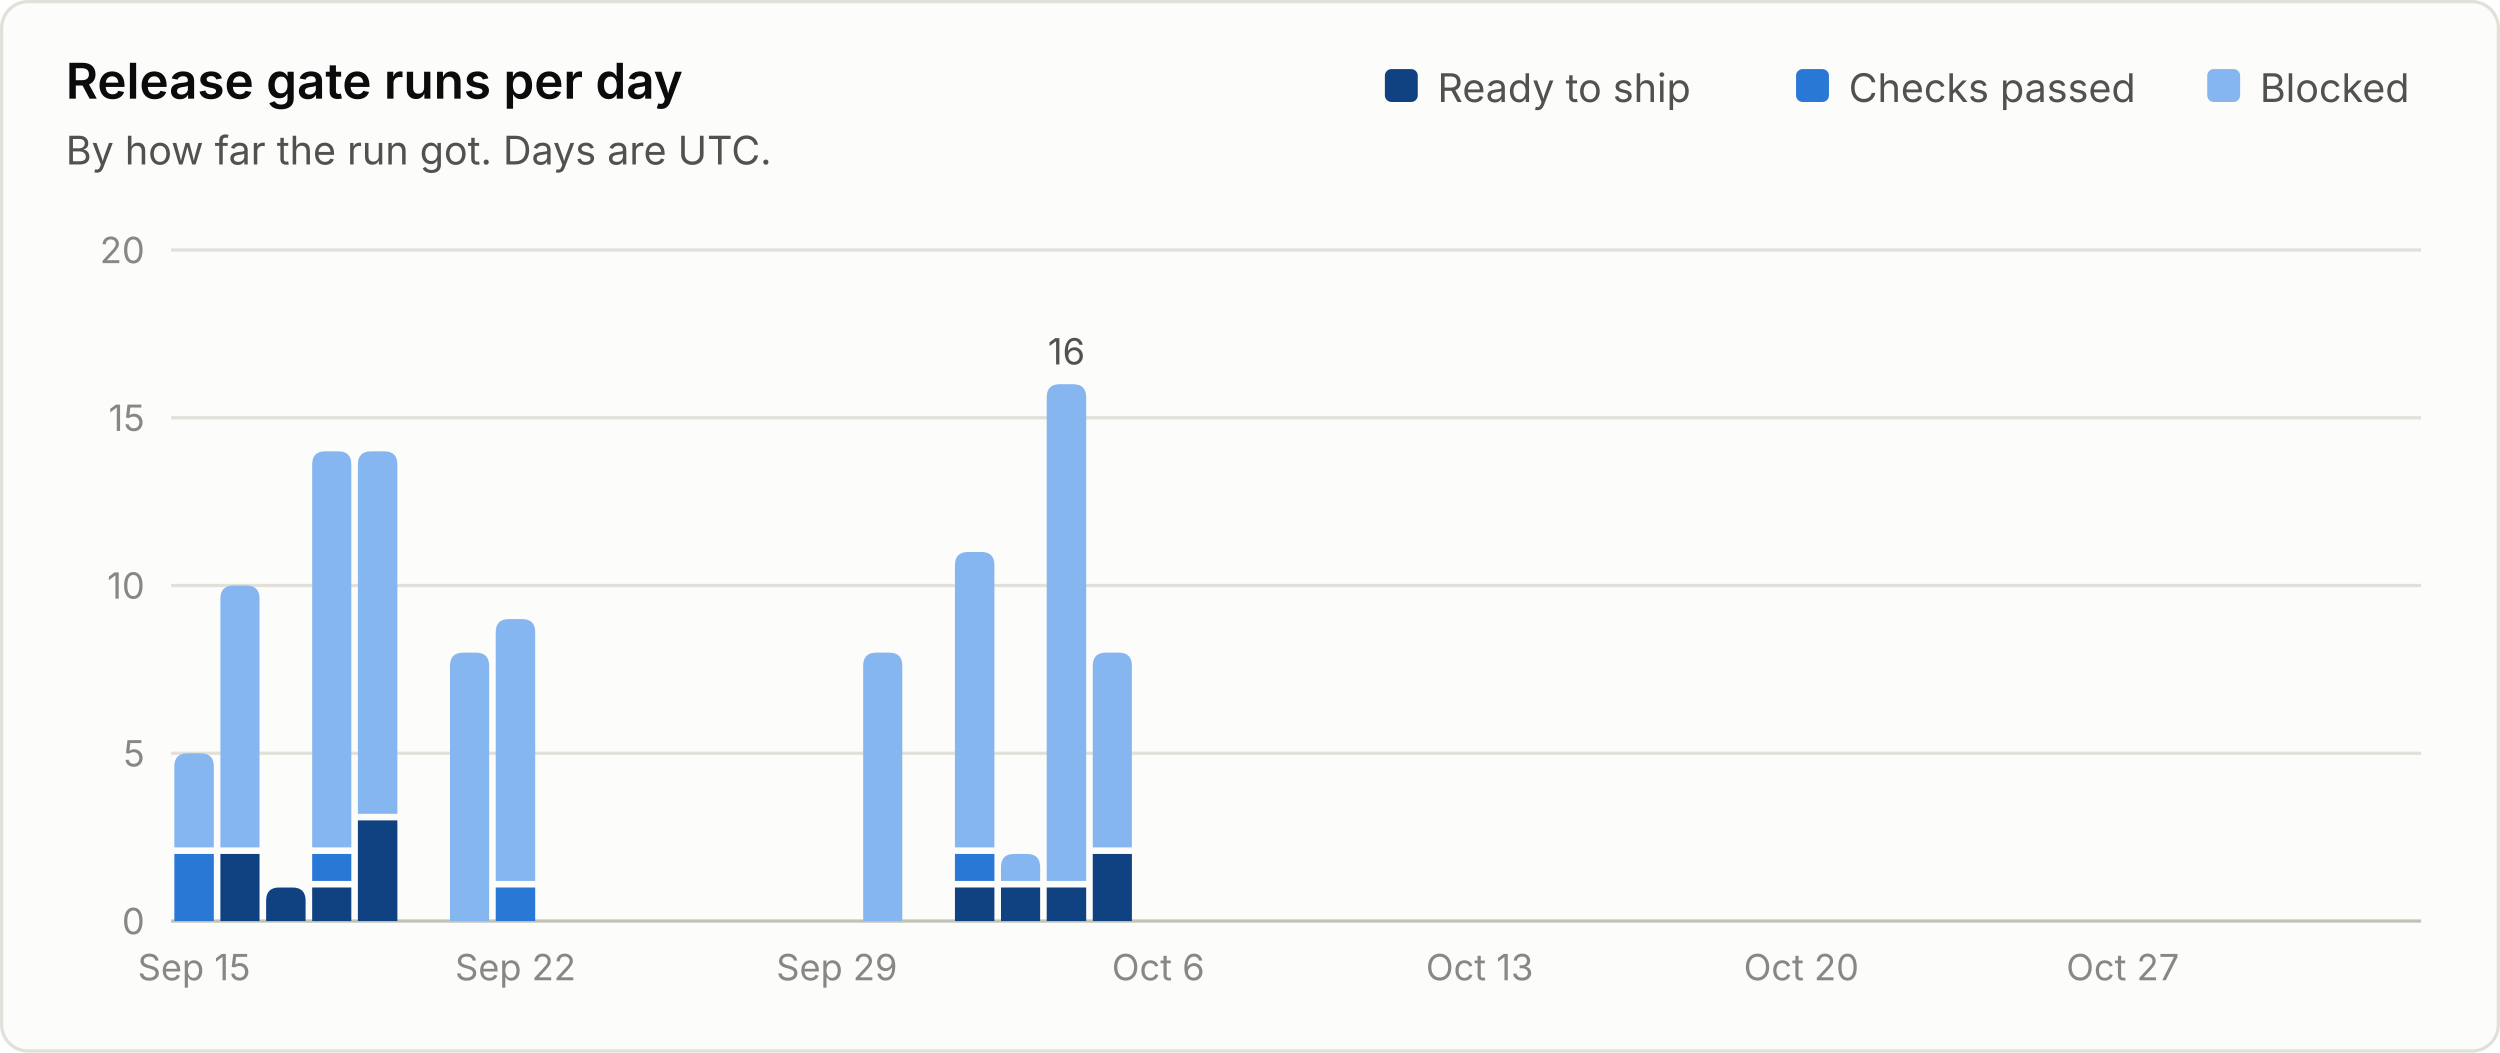
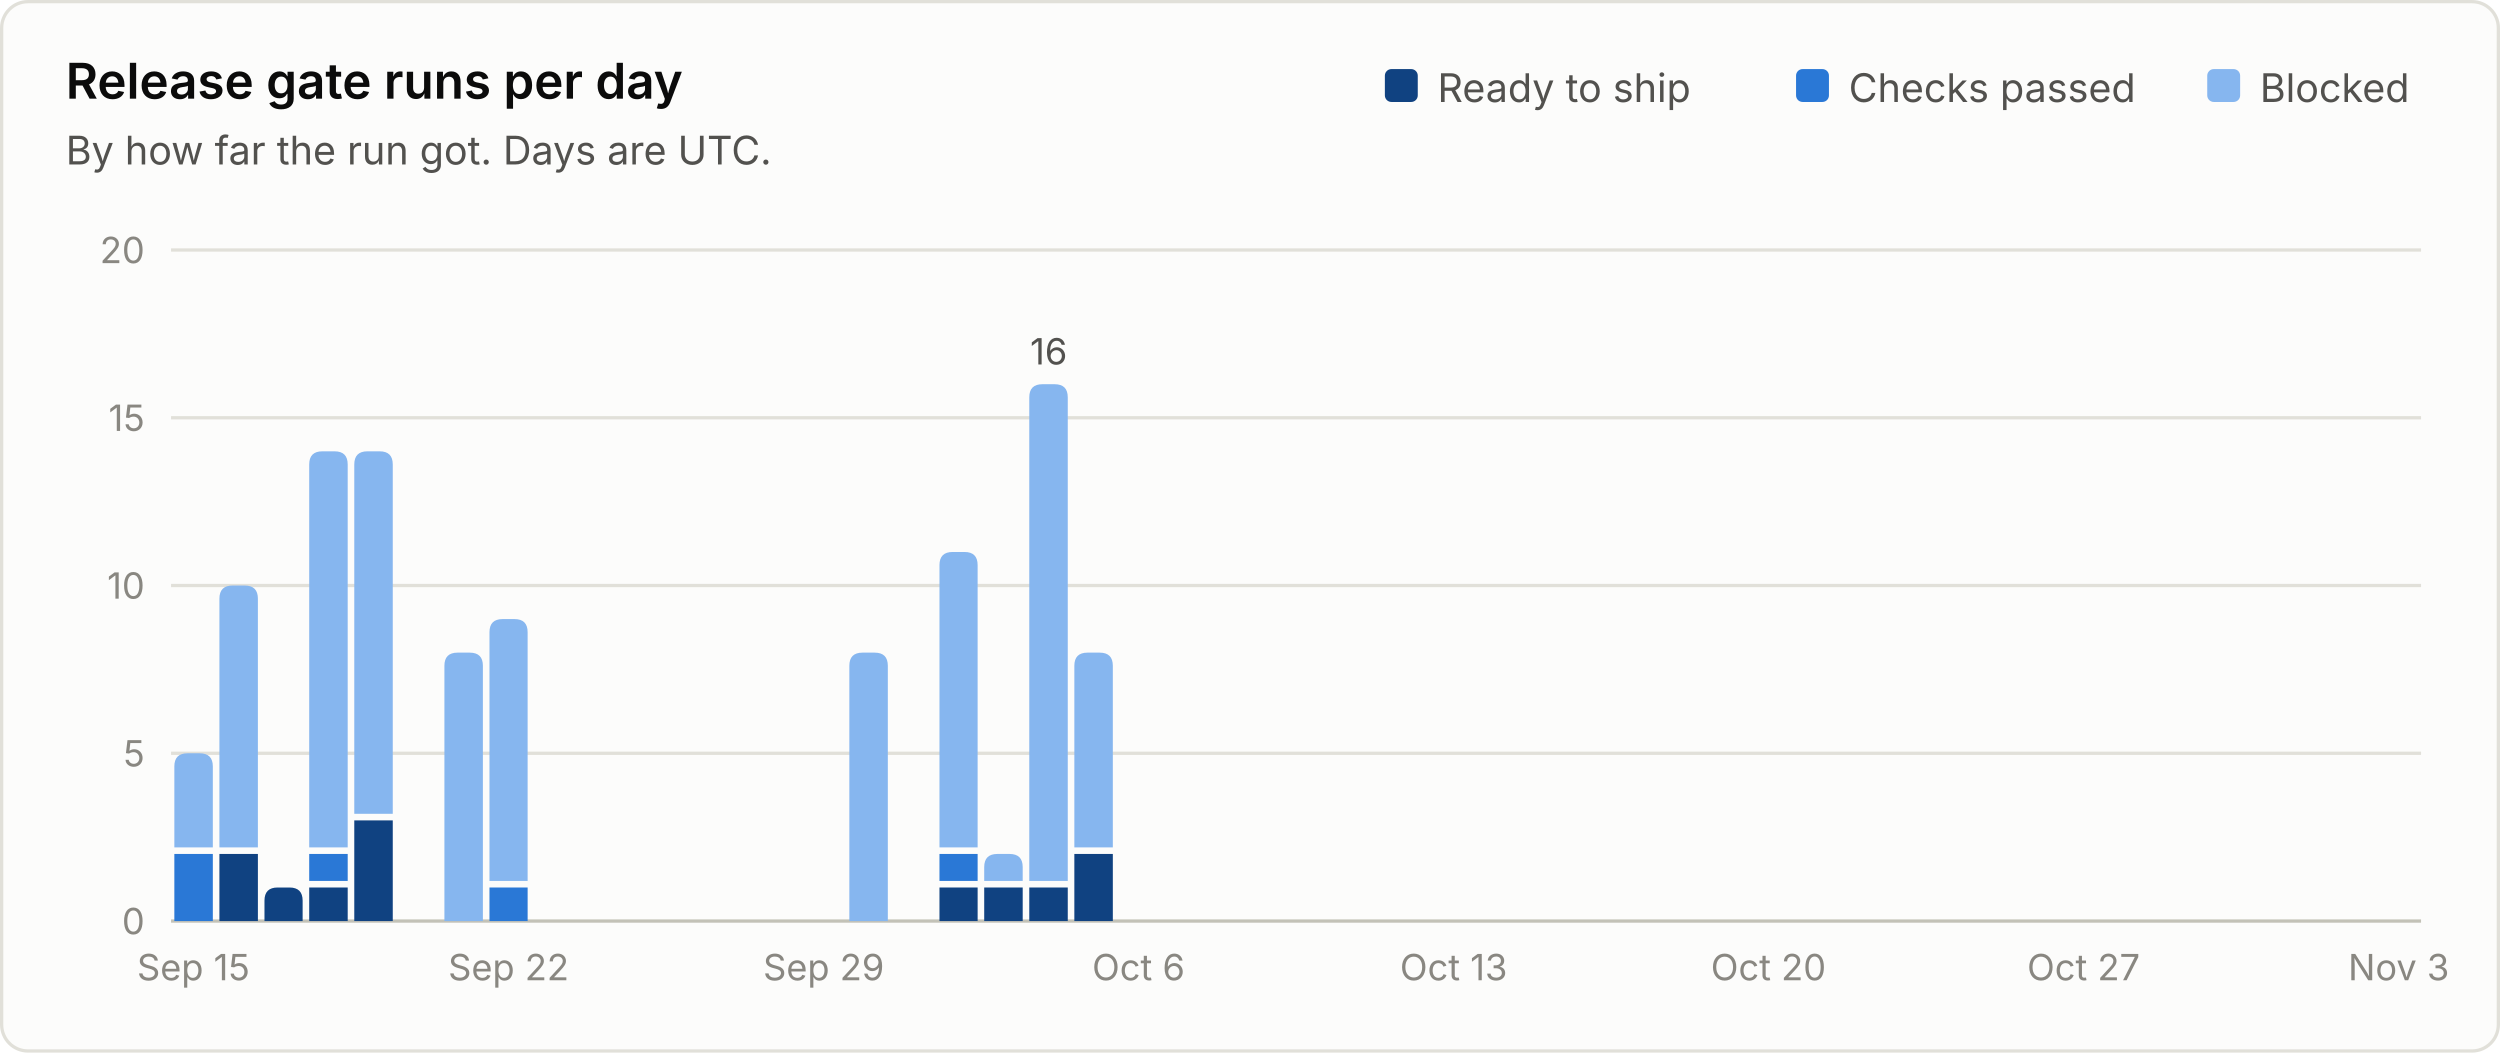
<svg xmlns="http://www.w3.org/2000/svg" viewBox="0 0 760 320" width="760" height="320" role="img" font-family="system-ui, -apple-system, 'Segoe UI', sans-serif">
  <rect x="0.5" y="0.5" width="759" height="319" rx="8" fill="#fcfcfb" stroke="#e1e0d9" />
  <text x="20.0" y="30.0" fill="#0b0b0b" font-size="15" font-weight="600" text-anchor="start">Release gate runs per day</text>
  <text x="20.0" y="50.0" fill="#52514e" font-size="12" font-weight="400" text-anchor="start">By how far the run got. Days are UTC.</text>
  <line x1="52" y1="280.0" x2="736" y2="280.0" stroke="#c3c2b7" stroke-width="1" />
  <text x="44.0" y="284.0" fill="#898781" font-size="11" font-weight="400" text-anchor="end">0</text>
  <line x1="52" y1="229.0" x2="736" y2="229.0" stroke="#e1e0d9" stroke-width="1" />
  <text x="44.0" y="233.0" fill="#898781" font-size="11" font-weight="400" text-anchor="end">5</text>
  <line x1="52" y1="178.0" x2="736" y2="178.0" stroke="#e1e0d9" stroke-width="1" />
  <text x="44.0" y="182.0" fill="#898781" font-size="11" font-weight="400" text-anchor="end">10</text>
  <line x1="52" y1="127.0" x2="736" y2="127.0" stroke="#e1e0d9" stroke-width="1" />
  <text x="44.0" y="131.0" fill="#898781" font-size="11" font-weight="400" text-anchor="end">15</text>
  <line x1="52" y1="76.0" x2="736" y2="76.0" stroke="#e1e0d9" stroke-width="1" />
  <text x="44.0" y="80.0" fill="#898781" font-size="11" font-weight="400" text-anchor="end">20</text>
  <text x="687.0" y="31.0" fill="#52514e" font-size="12" font-weight="400" text-anchor="start">Blocked</text>
  <rect x="671.0" y="21" width="10" height="10" rx="2" fill="#86b6ef" />
  <text x="562.0" y="31.0" fill="#52514e" font-size="12" font-weight="400" text-anchor="start">Checks passed</text>
  <rect x="546.0" y="21" width="10" height="10" rx="2" fill="#2a78d6" />
  <text x="437.0" y="31.0" fill="#52514e" font-size="12" font-weight="400" text-anchor="start">Ready to ship</text>
  <rect x="421.0" y="21" width="10" height="10" rx="2" fill="#104281" />
-   <path d="M53.0 280.0 V259.6 Q53.0 259.6 53.0 259.6 H65.0 Q65.0 259.6 65.0 259.6 V280.0 Z" fill="#2a78d6" />
-   <path d="M53.0 257.6 V233.0 Q53.0 229.0 57.0 229.0 H61.0 Q65.0 229.0 65.0 233.0 V257.6 Z" fill="#86b6ef" />
-   <text x="59.0" y="298.0" fill="#898781" font-size="11" font-weight="400" text-anchor="middle">Sep 15</text>
-   <path d="M67.0 280.0 V259.6 Q67.0 259.6 67.0 259.6 H78.9 Q78.9 259.6 78.9 259.6 V280.0 Z" fill="#104281" />
-   <path d="M67.0 257.6 V182.0 Q67.0 178.0 71.0 178.0 H74.9 Q78.9 178.0 78.9 182.0 V257.6 Z" fill="#86b6ef" />
-   <path d="M80.9 280.0 V273.8 Q80.9 269.8 84.9 269.8 H88.9 Q92.9 269.8 92.9 273.8 V280.0 Z" fill="#104281" />
-   <path d="M94.9 280.0 V269.8 Q94.9 269.8 94.9 269.8 H106.8 Q106.8 269.8 106.8 269.8 V280.0 Z" fill="#104281" />
-   <path d="M94.9 267.8 V259.6 Q94.9 259.6 94.9 259.6 H106.8 Q106.8 259.6 106.8 259.6 V267.8 Z" fill="#2a78d6" />
-   <path d="M94.9 257.6 V141.2 Q94.9 137.2 98.9 137.2 H102.8 Q106.8 137.2 106.8 141.2 V257.6 Z" fill="#86b6ef" />
-   <path d="M108.8 280.0 V249.4 Q108.8 249.4 108.8 249.4 H120.8 Q120.8 249.4 120.8 249.4 V280.0 Z" fill="#104281" />
-   <path d="M108.8 247.4 V141.2 Q108.8 137.2 112.8 137.2 H116.8 Q120.8 137.2 120.8 141.2 V247.4 Z" fill="#86b6ef" />
-   <path d="M136.8 280.0 V202.4 Q136.8 198.4 140.8 198.4 H144.7 Q148.7 198.4 148.7 202.4 V280.0 Z" fill="#86b6ef" />
-   <path d="M150.7 280.0 V269.8 Q150.7 269.8 150.7 269.8 H162.7 Q162.7 269.8 162.7 269.8 V280.0 Z" fill="#2a78d6" />
-   <path d="M150.7 267.8 V192.2 Q150.7 188.2 154.7 188.2 H158.7 Q162.7 188.2 162.7 192.2 V267.8 Z" fill="#86b6ef" />
-   <text x="156.7" y="298.0" fill="#898781" font-size="11" font-weight="400" text-anchor="middle">Sep 22</text>
-   <text x="254.4" y="298.0" fill="#898781" font-size="11" font-weight="400" text-anchor="middle">Sep 29</text>
-   <path d="M262.4 280.0 V202.4 Q262.4 198.4 266.4 198.4 H270.3 Q274.3 198.4 274.3 202.4 V280.0 Z" fill="#86b6ef" />
-   <path d="M290.3 280.0 V269.8 Q290.3 269.8 290.3 269.8 H302.3 Q302.3 269.8 302.3 269.8 V280.0 Z" fill="#104281" />
-   <path d="M290.3 267.8 V259.6 Q290.3 259.6 290.3 259.6 H302.3 Q302.3 259.6 302.3 259.6 V267.8 Z" fill="#2a78d6" />
-   <path d="M290.3 257.6 V171.8 Q290.3 167.8 294.3 167.8 H298.3 Q302.3 167.8 302.3 171.8 V257.6 Z" fill="#86b6ef" />
-   <path d="M304.3 280.0 V269.8 Q304.3 269.8 304.3 269.8 H316.2 Q316.2 269.8 316.2 269.8 V280.0 Z" fill="#104281" />
-   <path d="M304.3 267.8 V263.6 Q304.3 259.6 308.3 259.6 H312.2 Q316.2 259.6 316.2 263.6 V267.8 Z" fill="#86b6ef" />
-   <path d="M318.2 280.0 V269.8 Q318.2 269.8 318.2 269.8 H330.2 Q330.2 269.8 330.2 269.8 V280.0 Z" fill="#104281" />
-   <path d="M318.2 267.8 V120.8 Q318.2 116.8 322.2 116.8 H326.2 Q330.2 116.8 330.2 120.8 V267.8 Z" fill="#86b6ef" />
-   <text x="324.2" y="110.8" fill="#52514e" font-size="11" font-weight="400" text-anchor="middle">16</text>
-   <path d="M332.2 280.0 V259.6 Q332.2 259.6 332.2 259.6 H344.1 Q344.1 259.6 344.1 259.6 V280.0 Z" fill="#104281" />
-   <path d="M332.2 257.6 V202.4 Q332.2 198.4 336.2 198.4 H340.1 Q344.1 198.4 344.1 202.4 V257.6 Z" fill="#86b6ef" />
-   <text x="352.1" y="298.0" fill="#898781" font-size="11" font-weight="400" text-anchor="middle">Oct 6</text>
-   <text x="449.8" y="298.0" fill="#898781" font-size="11" font-weight="400" text-anchor="middle">Oct 13</text>
-   <text x="547.6" y="298.0" fill="#898781" font-size="11" font-weight="400" text-anchor="middle">Oct 20</text>
-   <text x="645.3" y="298.0" fill="#898781" font-size="11" font-weight="400" text-anchor="middle">Oct 27</text>
+   <path d="M53.0 280.0 V259.6 Q53.0 259.6 53.0 259.6 H64.7 Q64.7 259.6 64.7 259.6 V280.0 Z" fill="#2a78d6" />
+   <path d="M53.0 257.6 V233.0 Q53.0 229.0 57.0 229.0 H60.7 Q64.7 229.0 64.7 233.0 V257.6 Z" fill="#86b6ef" />
+   <text x="58.8" y="298.0" fill="#898781" font-size="11" font-weight="400" text-anchor="middle">Sep 15</text>
+   <path d="M66.7 280.0 V259.6 Q66.7 259.6 66.7 259.6 H78.4 Q78.4 259.6 78.4 259.6 V280.0 Z" fill="#104281" />
+   <path d="M66.7 257.6 V182.0 Q66.7 178.0 70.7 178.0 H74.4 Q78.4 178.0 78.4 182.0 V257.6 Z" fill="#86b6ef" />
+   <path d="M80.4 280.0 V273.8 Q80.4 269.8 84.4 269.8 H88.0 Q92.0 269.8 92.0 273.8 V280.0 Z" fill="#104281" />
+   <path d="M94.0 280.0 V269.8 Q94.0 269.8 94.0 269.8 H105.7 Q105.7 269.8 105.7 269.8 V280.0 Z" fill="#104281" />
+   <path d="M94.0 267.8 V259.6 Q94.0 259.6 94.0 259.6 H105.7 Q105.7 259.6 105.7 259.6 V267.8 Z" fill="#2a78d6" />
+   <path d="M94.0 257.6 V141.2 Q94.0 137.2 98.0 137.2 H101.7 Q105.7 137.2 105.7 141.2 V257.6 Z" fill="#86b6ef" />
+   <path d="M107.7 280.0 V249.4 Q107.7 249.4 107.7 249.4 H119.4 Q119.4 249.4 119.4 249.4 V280.0 Z" fill="#104281" />
+   <path d="M107.7 247.4 V141.2 Q107.7 137.2 111.7 137.2 H115.4 Q119.4 137.2 119.4 141.2 V247.4 Z" fill="#86b6ef" />
+   <path d="M135.1 280.0 V202.4 Q135.1 198.4 139.1 198.4 H142.8 Q146.8 198.4 146.8 202.4 V280.0 Z" fill="#86b6ef" />
+   <path d="M148.8 280.0 V269.8 Q148.8 269.8 148.8 269.8 H160.4 Q160.4 269.8 160.4 269.8 V280.0 Z" fill="#2a78d6" />
+   <path d="M148.8 267.8 V192.2 Q148.8 188.2 152.8 188.2 H156.4 Q160.4 188.2 160.4 192.2 V267.8 Z" fill="#86b6ef" />
+   <text x="154.6" y="298.0" fill="#898781" font-size="11" font-weight="400" text-anchor="middle">Sep 22</text>
+   <text x="250.4" y="298.0" fill="#898781" font-size="11" font-weight="400" text-anchor="middle">Sep 29</text>
+   <path d="M258.2 280.0 V202.4 Q258.2 198.4 262.2 198.4 H265.9 Q269.9 198.4 269.9 202.4 V280.0 Z" fill="#86b6ef" />
+   <path d="M285.6 280.0 V269.8 Q285.6 269.8 285.6 269.8 H297.2 Q297.2 269.8 297.2 269.8 V280.0 Z" fill="#104281" />
+   <path d="M285.6 267.8 V259.6 Q285.6 259.6 285.6 259.6 H297.2 Q297.2 259.6 297.2 259.6 V267.8 Z" fill="#2a78d6" />
+   <path d="M285.6 257.6 V171.8 Q285.6 167.8 289.6 167.8 H293.2 Q297.2 167.8 297.2 171.8 V257.6 Z" fill="#86b6ef" />
+   <path d="M299.2 280.0 V269.8 Q299.2 269.8 299.2 269.8 H310.9 Q310.9 269.8 310.9 269.8 V280.0 Z" fill="#104281" />
+   <path d="M299.2 267.8 V263.6 Q299.2 259.6 303.2 259.6 H306.9 Q310.9 259.6 310.9 263.6 V267.8 Z" fill="#86b6ef" />
+   <path d="M312.9 280.0 V269.8 Q312.9 269.8 312.9 269.8 H324.6 Q324.6 269.8 324.6 269.8 V280.0 Z" fill="#104281" />
+   <path d="M312.9 267.8 V120.8 Q312.9 116.8 316.9 116.8 H320.6 Q324.6 116.8 324.6 120.8 V267.8 Z" fill="#86b6ef" />
+   <text x="318.8" y="110.8" fill="#52514e" font-size="11" font-weight="400" text-anchor="middle">16</text>
+   <path d="M326.6 280.0 V259.6 Q326.6 259.6 326.6 259.6 H338.3 Q338.3 259.6 338.3 259.6 V280.0 Z" fill="#104281" />
+   <path d="M326.6 257.6 V202.4 Q326.6 198.4 330.6 198.4 H334.3 Q338.3 198.4 338.3 202.4 V257.6 Z" fill="#86b6ef" />
+   <text x="346.1" y="298.0" fill="#898781" font-size="11" font-weight="400" text-anchor="middle">Oct 6</text>
+   <text x="441.9" y="298.0" fill="#898781" font-size="11" font-weight="400" text-anchor="middle">Oct 13</text>
+   <text x="537.6" y="298.0" fill="#898781" font-size="11" font-weight="400" text-anchor="middle">Oct 20</text>
+   <text x="633.4" y="298.0" fill="#898781" font-size="11" font-weight="400" text-anchor="middle">Oct 27</text>
+   <text x="729.2" y="298.0" fill="#898781" font-size="11" font-weight="400" text-anchor="middle">Nov 3</text>
</svg>
